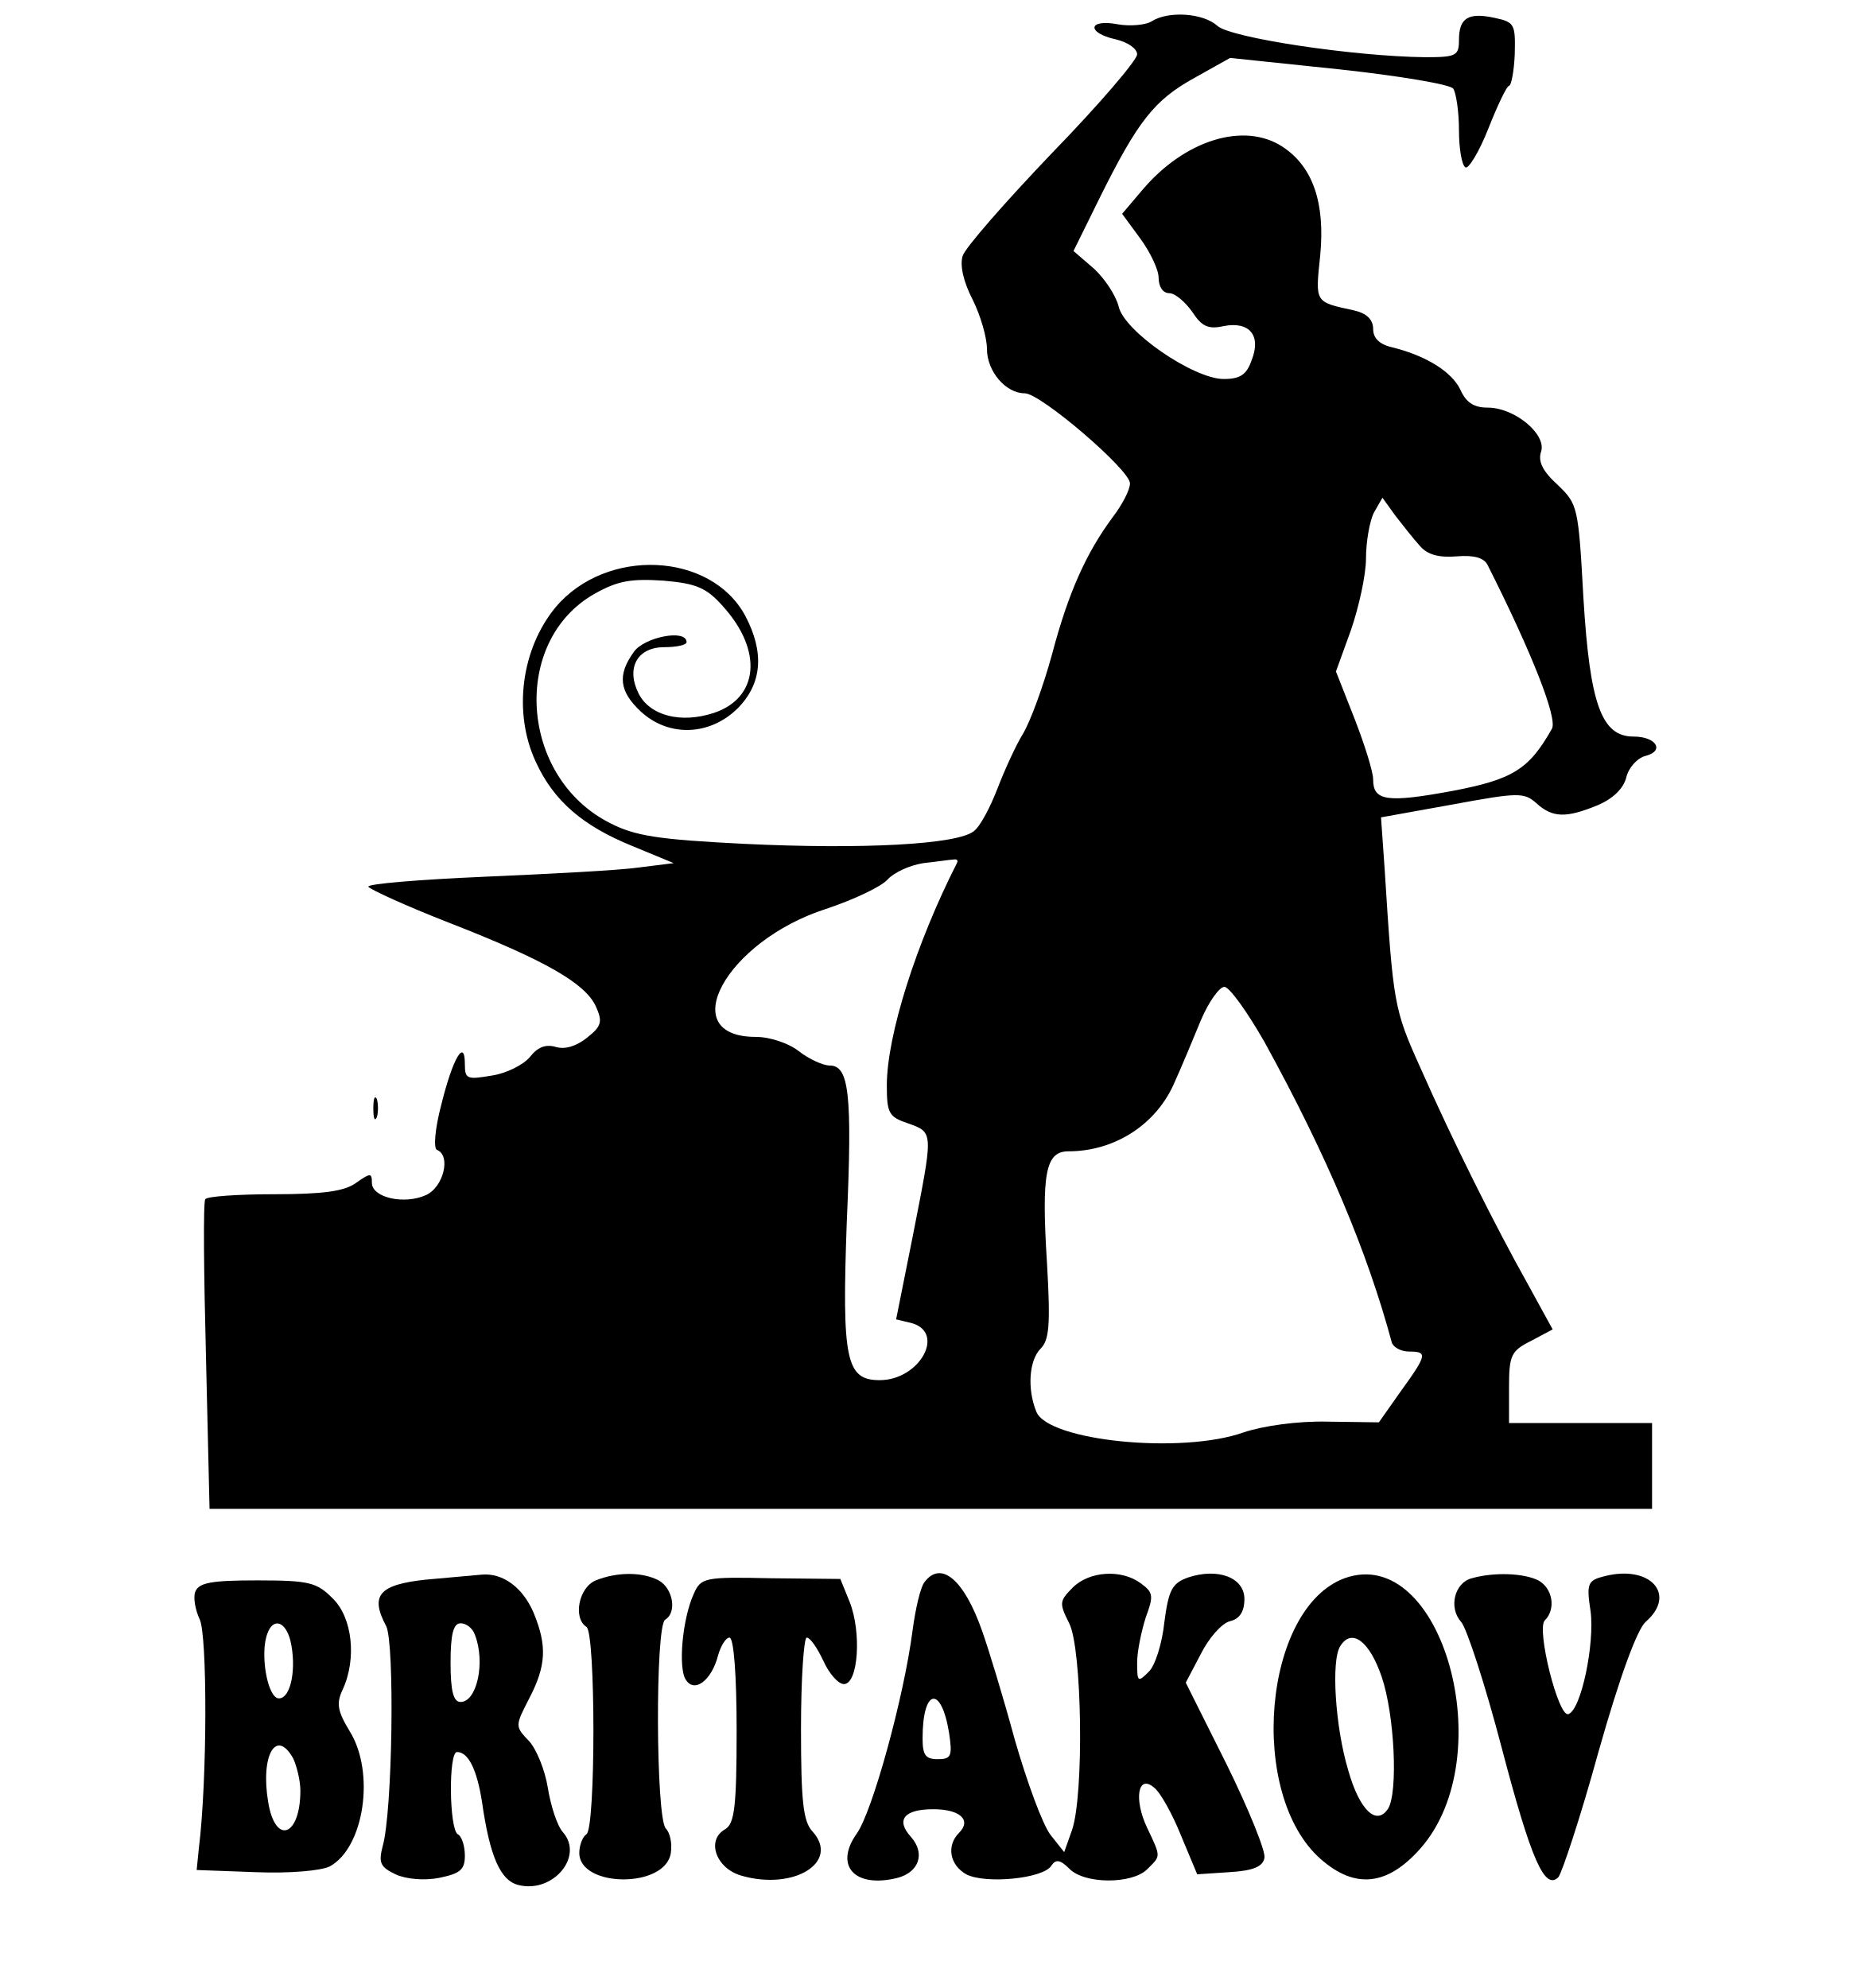
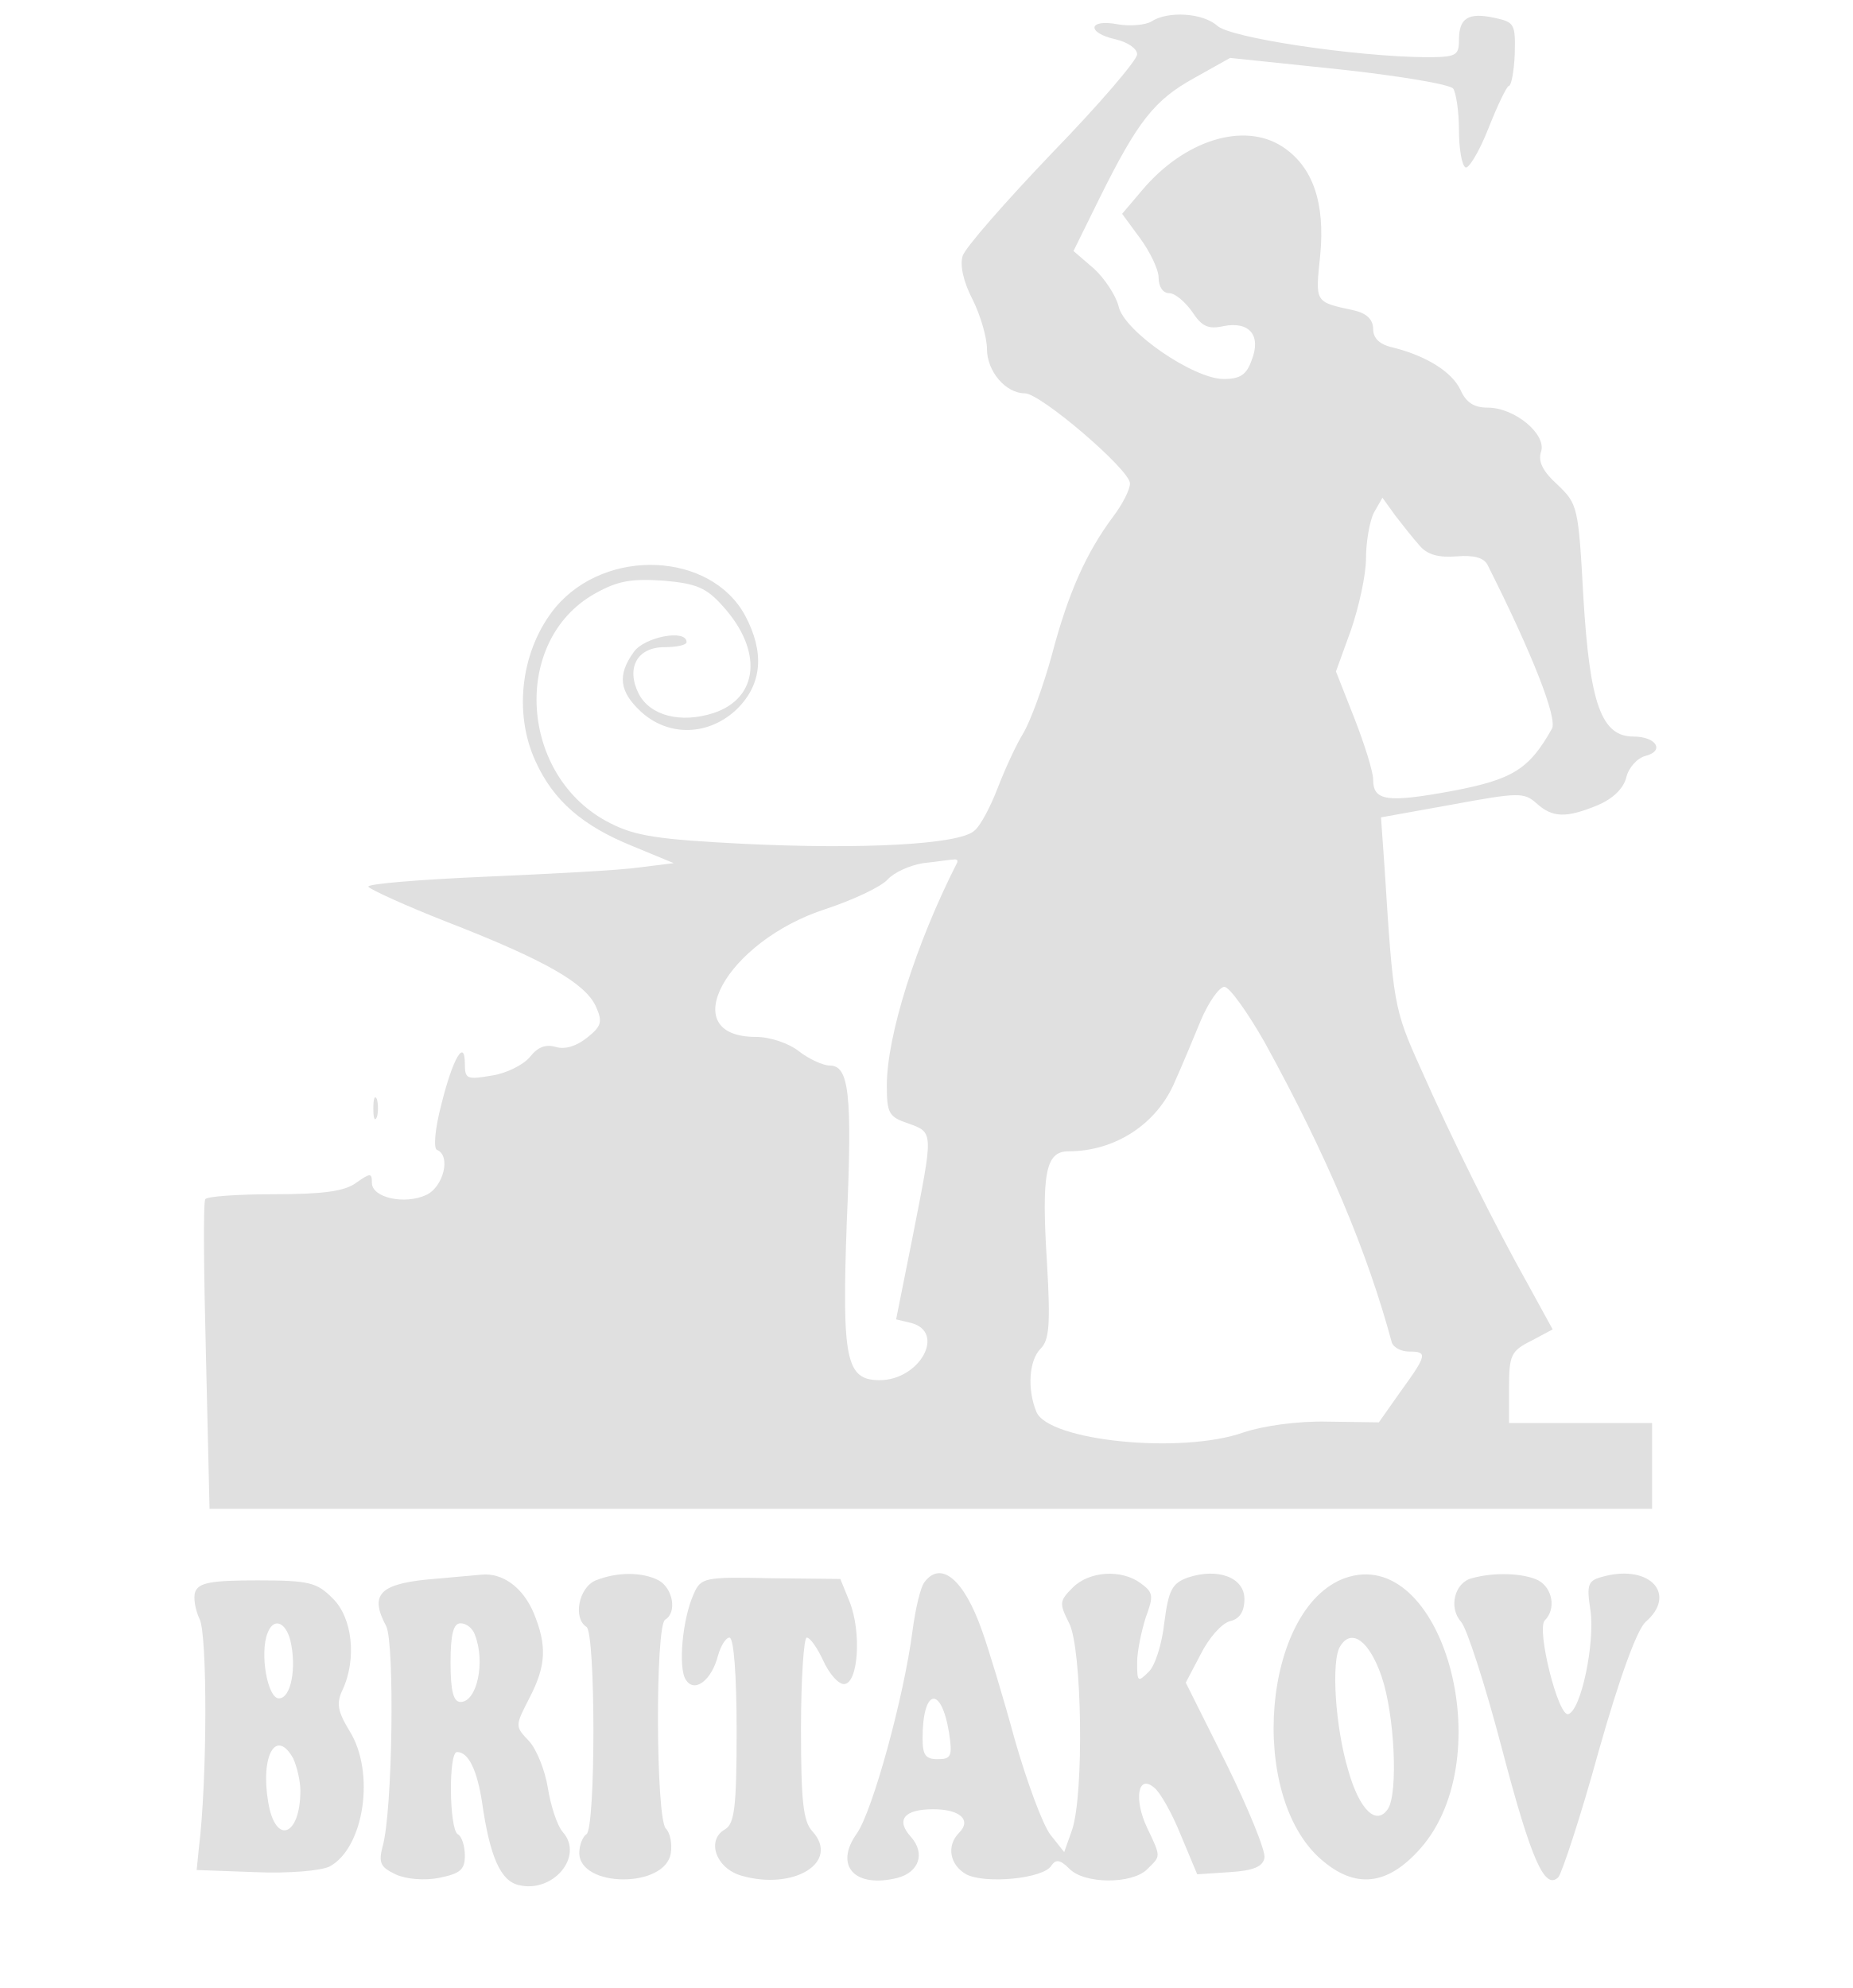
<svg xmlns="http://www.w3.org/2000/svg" version="1.0" width="259pt" height="278pt" viewBox="0 0 259 278" preserveAspectRatio="xMidYMid meet">
-   <g transform="translate(0,278) scale(0.1,-0.1)" fill="#000000" stroke="none">
+   <g transform="translate(0,278) scale(0.1,-0.1)" fill="#E0E0E0" stroke="none">
    <path d="M1610 2750 c-8 -5 -30 -7 -47 -4 -42 8 -44 -12 -3 -21 17 -4 30 -13 30 -21 0 -8 -53 -70 -119 -138 -65 -68 -122 -133 -125 -144 -4 -13 1 -36 14 -61 11 -22 20 -53 20 -69 0 -31 26 -62 53 -62 22 0 147 -107 147 -126 0 -9 -11 -30 -24 -47 -37 -50 -62 -105 -85 -192 -12 -44 -30 -93 -40 -110 -10 -16 -26 -51 -36 -77 -10 -26 -24 -53 -33 -60 -22 -19 -156 -26 -322 -18 -120 6 -152 11 -187 29 -127 64 -139 255 -21 321 32 18 51 21 96 18 46 -4 60 -10 83 -36 56 -62 50 -128 -13 -149 -46 -15 -89 -4 -105 27 -18 36 -2 65 36 65 17 0 31 3 31 7 0 19 -60 7 -74 -14 -23 -32 -20 -55 10 -83 39 -36 96 -34 135 4 35 35 38 79 11 130 -48 89 -194 96 -265 12 -48 -58 -60 -147 -28 -216 25 -55 66 -90 135 -118 l58 -24 -48 -6 c-27 -4 -124 -9 -216 -13 -92 -4 -165 -10 -163 -14 3 -4 53 -27 112 -50 136 -53 191 -85 206 -117 10 -22 8 -28 -12 -44 -15 -12 -31 -17 -44 -13 -14 4 -25 0 -36 -14 -9 -11 -33 -23 -53 -26 -35 -6 -38 -5 -38 16 0 37 -17 8 -33 -57 -9 -34 -11 -61 -6 -63 20 -8 9 -52 -15 -63 -30 -14 -76 -4 -76 17 0 14 -2 14 -22 0 -16 -12 -47 -16 -115 -16 -50 0 -94 -3 -96 -7 -3 -5 -2 -104 1 -220 l5 -213 1008 0 1009 0 0 60 0 60 -100 0 -100 0 0 50 c0 45 3 51 31 65 l30 16 -34 62 c-46 82 -106 202 -151 304 -37 82 -38 89 -50 279 l-5 71 100 18 c92 17 100 17 117 2 23 -21 42 -21 86 -3 21 9 36 23 40 39 3 13 15 27 27 30 27 7 15 27 -17 27 -45 0 -61 46 -70 194 -7 128 -8 131 -36 158 -21 19 -28 33 -23 47 7 24 -37 61 -75 61 -19 0 -30 7 -38 25 -12 25 -47 47 -94 59 -19 4 -28 13 -28 26 0 13 -9 22 -27 26 -55 12 -54 10 -47 77 7 73 -10 124 -53 152 -54 35 -137 9 -196 -61 l-28 -33 25 -34 c14 -19 26 -44 26 -55 0 -13 6 -22 15 -22 8 0 22 -12 32 -26 13 -20 22 -25 44 -20 36 7 53 -13 39 -48 -7 -20 -16 -26 -39 -26 -42 0 -140 67 -147 102 -4 15 -19 38 -34 52 l-29 25 36 73 c54 109 77 138 133 169 l50 28 153 -16 c83 -9 155 -21 159 -27 4 -6 8 -32 8 -58 0 -26 4 -49 9 -52 4 -3 19 21 32 54 13 33 26 60 29 60 3 0 7 20 8 44 1 42 0 45 -28 51 -37 8 -50 0 -50 -31 0 -22 -4 -24 -47 -24 -99 1 -273 27 -291 44 -20 18 -69 21 -92 6z m375 -733 c11 -13 27 -17 52 -15 24 2 38 -2 43 -12 63 -125 98 -215 90 -229 -32 -57 -55 -71 -139 -87 -92 -17 -111 -14 -111 16 0 11 -12 49 -26 85 l-26 66 21 58 c11 32 21 77 21 100 0 23 5 52 11 64 l12 21 18 -25 c10 -13 25 -32 34 -42z m-647 -444 c-57 -112 -98 -241 -98 -311 0 -39 3 -44 30 -53 36 -13 35 -11 6 -159 l-23 -115 21 -5 c49 -13 12 -80 -44 -80 -47 0 -53 28 -46 221 8 181 3 219 -24 219 -9 0 -29 9 -43 20 -14 11 -40 20 -60 20 -115 0 -42 134 98 179 39 13 77 31 86 41 9 10 31 20 50 23 19 2 38 5 42 5 5 1 7 -1 5 -5z m430 -250 c88 -160 144 -294 178 -420 2 -7 13 -13 24 -13 26 0 26 -4 -11 -55 l-31 -44 -72 1 c-42 1 -90 -6 -117 -15 -87 -31 -274 -12 -290 29 -13 32 -10 72 6 88 12 12 14 33 9 119 -8 127 -2 157 30 157 65 0 124 38 149 98 9 20 25 58 36 85 11 26 26 47 33 47 7 0 32 -35 56 -77z" />
    <path d="M522 1230 c0 -14 2 -19 5 -12 2 6 2 18 0 25 -3 6 -5 1 -5 -13z" />
    <path d="M595 571 c-65 -7 -78 -22 -55 -65 12 -24 9 -260 -5 -308 -6 -23 -3 -29 18 -39 15 -7 41 -9 61 -5 29 6 36 11 36 31 0 13 -4 27 -10 30 -12 8 -13 115 -1 115 16 0 28 -25 35 -70 11 -77 26 -110 51 -116 48 -12 92 40 62 74 -8 9 -17 37 -21 62 -4 25 -16 54 -26 65 -20 21 -20 21 0 60 24 46 25 74 6 120 -15 35 -43 56 -73 53 -10 -1 -45 -4 -78 -7z m69 -77 c15 -38 3 -94 -20 -94 -10 0 -14 15 -14 55 0 40 4 55 14 55 8 0 17 -7 20 -16z" />
    <path d="M833 570 c-24 -10 -32 -53 -13 -65 13 -8 13 -282 0 -290 -5 -3 -10 -15 -10 -26 0 -49 121 -50 128 0 2 13 -1 28 -7 34 -14 14 -15 283 -1 292 17 10 11 44 -9 55 -23 12 -58 12 -88 0z" />
    <path d="M970 551 c-16 -35 -22 -104 -11 -120 12 -19 36 -1 45 34 4 14 11 25 16 25 6 0 10 -52 10 -130 0 -107 -3 -130 -16 -138 -27 -15 -13 -55 23 -65 73 -21 138 19 99 62 -13 14 -16 42 -16 144 0 70 4 127 8 127 5 0 15 -15 23 -32 8 -18 21 -33 29 -33 20 0 25 72 8 115 l-13 32 -97 1 c-93 2 -98 1 -108 -22z" />
    <path d="M1293 568 c-6 -7 -13 -38 -17 -68 -12 -93 -56 -253 -78 -284 -32 -45 -3 -77 57 -62 30 8 39 34 19 57 -22 24 -10 39 31 39 37 0 54 -15 36 -33 -18 -18 -13 -45 10 -58 27 -14 108 -6 119 12 6 9 12 9 25 -4 21 -22 88 -22 109 -1 19 19 20 16 0 58 -19 40 -13 76 10 56 8 -6 25 -36 37 -66 l23 -55 45 3 c34 2 47 8 49 20 2 9 -22 68 -53 131 l-57 114 21 40 c11 22 29 43 41 46 13 3 20 13 20 31 0 30 -37 44 -79 30 -22 -8 -27 -17 -33 -63 -3 -29 -13 -61 -22 -69 -15 -15 -16 -14 -16 13 0 16 6 44 12 63 11 30 11 35 -7 48 -27 20 -72 17 -95 -6 -19 -19 -19 -22 -5 -50 18 -35 21 -239 4 -289 l-11 -31 -19 24 c-11 14 -33 74 -50 133 -16 59 -37 128 -46 153 -25 71 -57 98 -80 68z m34 -211 c5 -33 3 -37 -16 -37 -17 0 -21 6 -21 29 0 70 26 75 37 8z" />
    <path d="M1880 573 c-114 -42 -136 -303 -33 -393 48 -42 93 -37 139 15 114 129 30 427 -106 378z m52 -138 c18 -53 23 -161 9 -184 -16 -25 -40 -3 -56 54 -18 60 -24 153 -11 173 16 26 41 7 58 -43z" />
    <path d="M2058 573 c-24 -6 -33 -41 -15 -61 8 -9 34 -89 57 -177 41 -156 60 -199 79 -180 5 6 31 84 56 175 30 106 54 171 66 182 44 38 7 80 -57 64 -24 -6 -26 -10 -20 -49 6 -45 -13 -138 -31 -144 -14 -5 -45 119 -33 131 16 16 11 45 -9 56 -20 10 -61 12 -93 3z" />
    <path d="M273 554 c-3 -8 0 -25 6 -38 11 -20 11 -225 -1 -321 l-3 -30 82 -3 c48 -2 92 2 104 8 48 26 64 131 28 189 -17 28 -19 39 -10 58 20 43 14 101 -14 128 -22 22 -32 25 -105 25 -64 0 -82 -3 -87 -16z m133 -68 c9 -38 1 -81 -16 -81 -16 0 -27 63 -16 91 8 22 25 17 32 -10z m4 -165 c5 -11 10 -31 10 -45 0 -64 -35 -77 -45 -16 -11 65 11 104 35 61z" />
  </g>
</svg>
